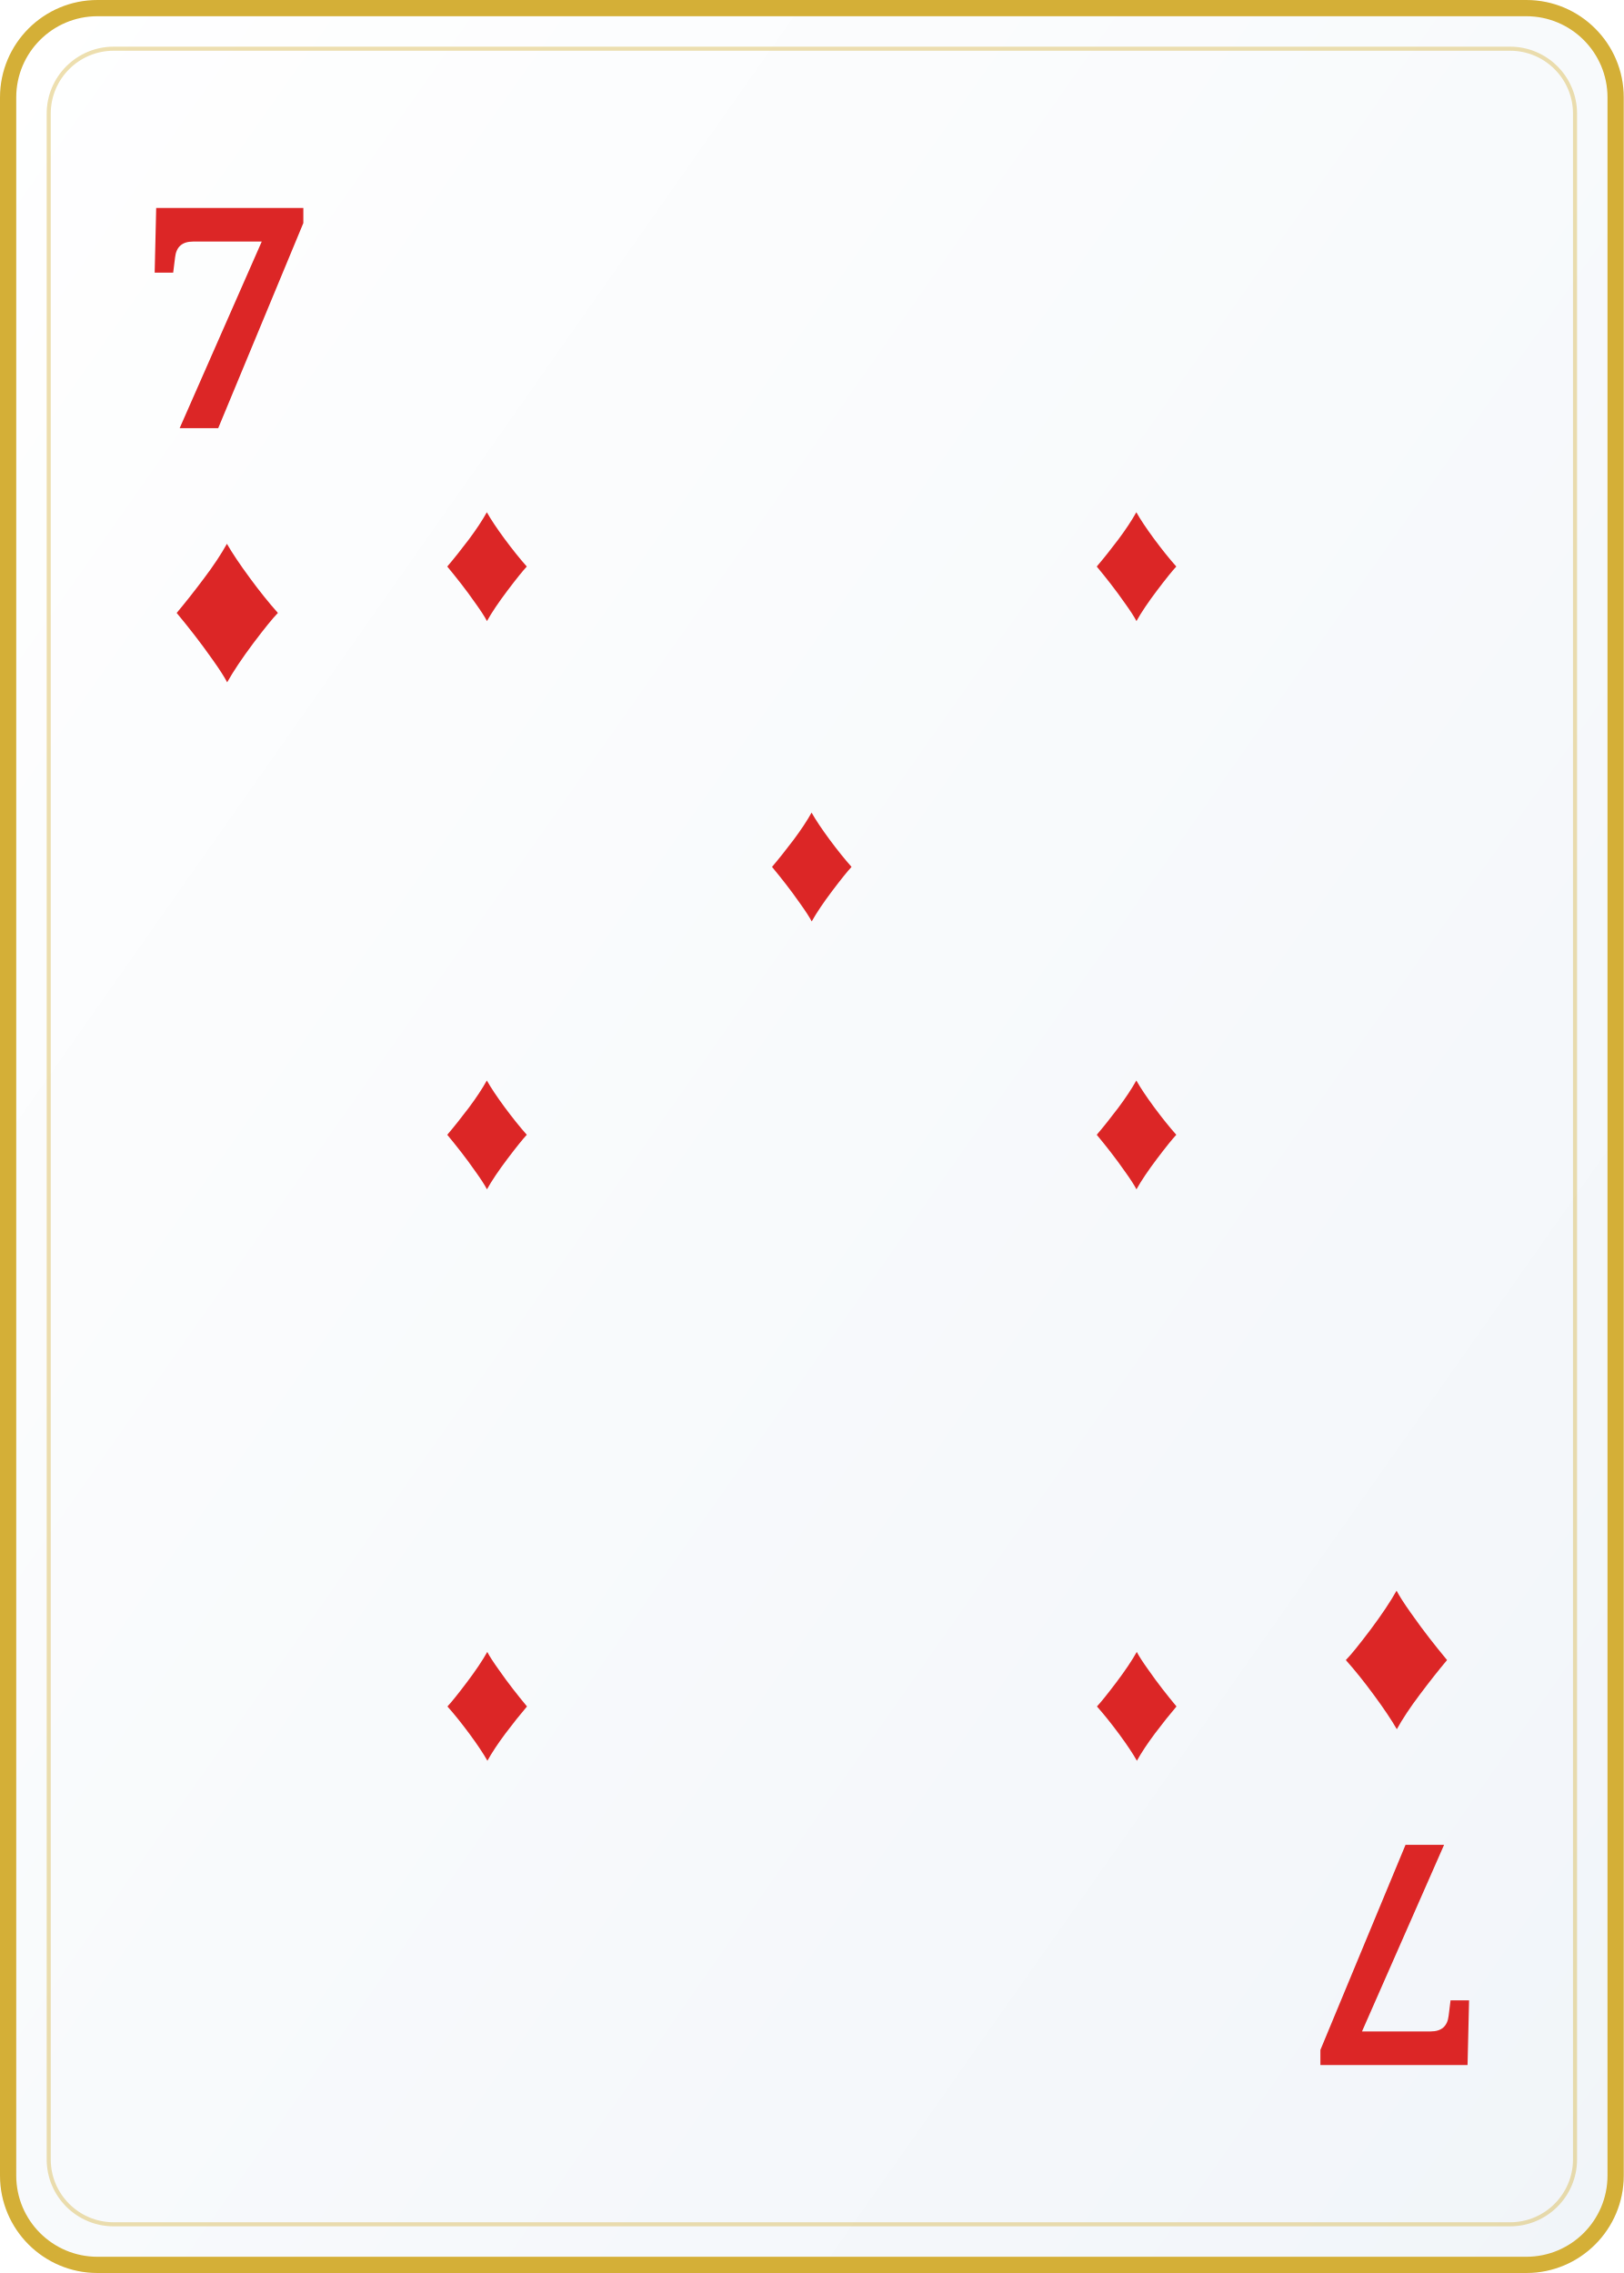
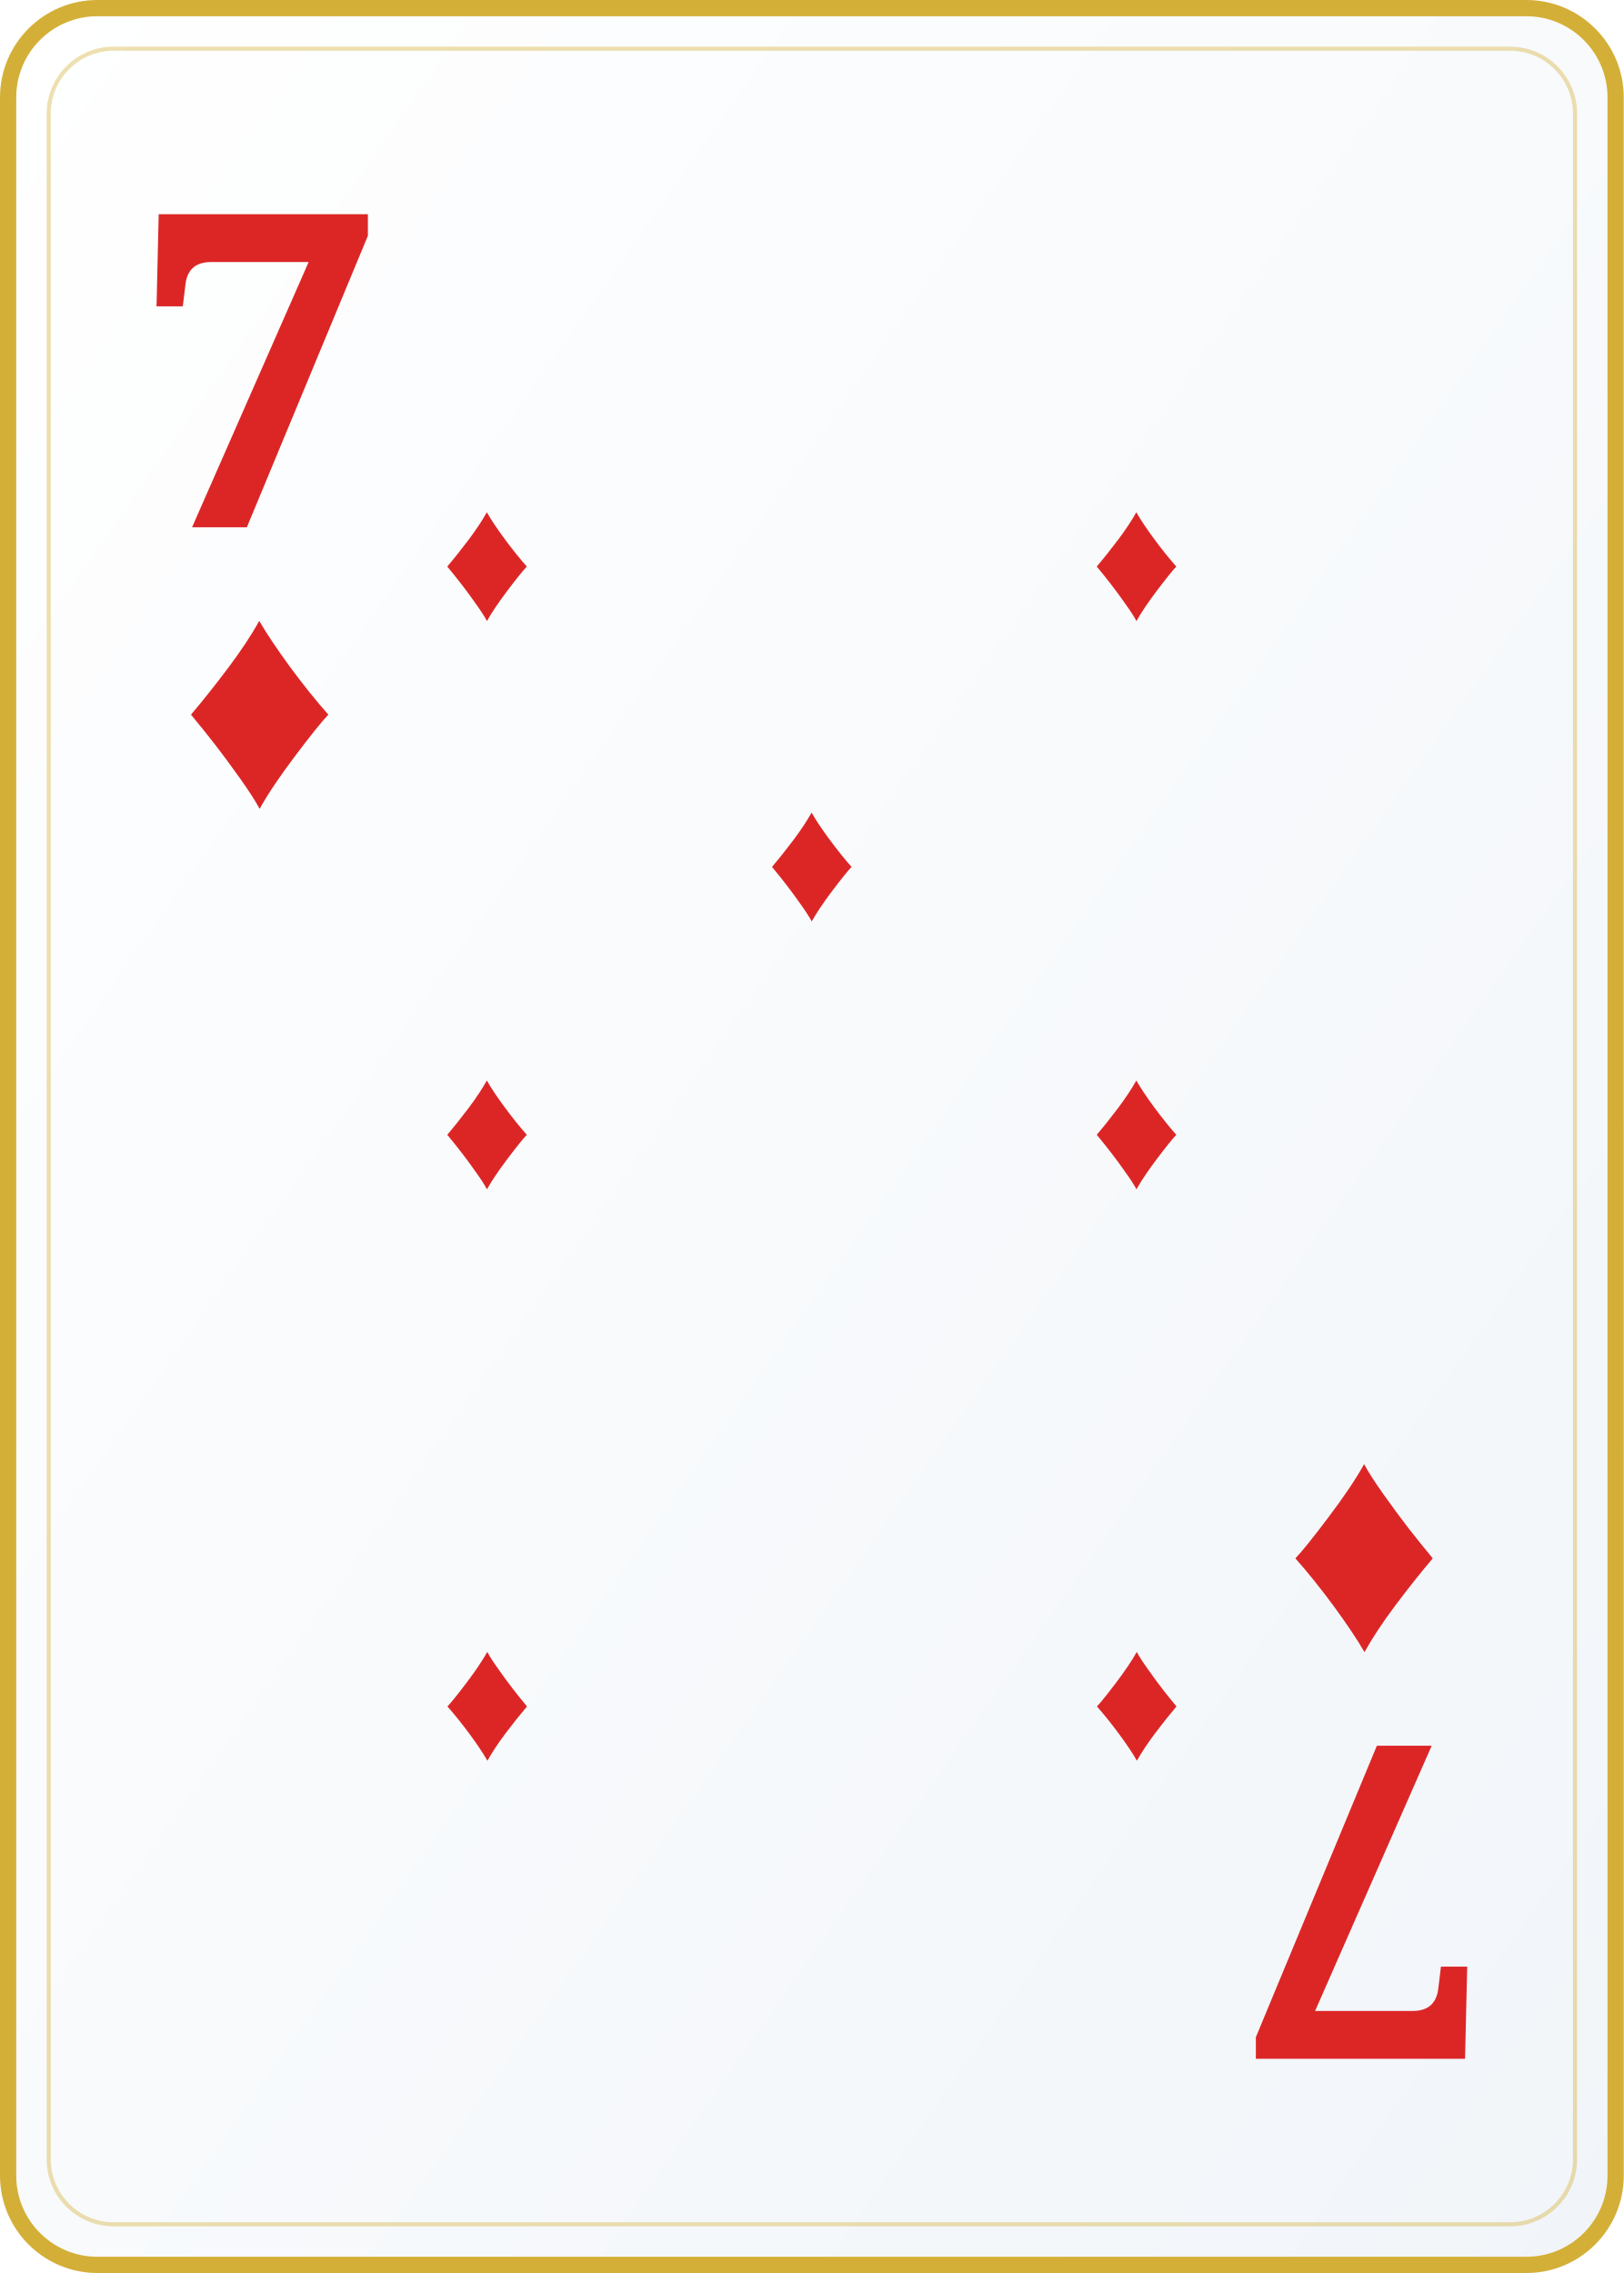
<svg xmlns="http://www.w3.org/2000/svg" viewBox="0 0 200 280" width="200" height="280">
  <defs>
    <linearGradient id="cardBg" x1="0%" y1="0%" x2="100%" y2="100%">
      <stop offset="0%" style="stop-color:#ffffff" />
      <stop offset="100%" style="stop-color:#f1f5f9" />
    </linearGradient>
  </defs>
  <rect width="200" height="280" rx="12" fill="url(#cardBg)" />
  <rect x="1" y="1" width="198" height="278" rx="11" fill="none" stroke="#d4af37" stroke-width="2" />
  <rect x="6" y="6" width="188" height="268" rx="8" fill="none" stroke="#d4af37" stroke-width="0.5" opacity="0.4" />
-   <text x="28" y="38" font-family="Georgia,serif" font-size="38" font-weight="900" fill="#dc2626" text-anchor="middle" dominant-baseline="central">7</text>
-   <text x="28" y="74" font-family="Arial,sans-serif" font-size="28" fill="#dc2626" text-anchor="middle" dominant-baseline="central">♦</text>
-   <text x="172" y="242" font-family="Georgia,serif" font-size="38" font-weight="900" fill="#dc2626" text-anchor="middle" dominant-baseline="central" transform="rotate(180,172,242)">7</text>
-   <text x="172" y="206" font-family="Arial,sans-serif" font-size="28" fill="#dc2626" text-anchor="middle" dominant-baseline="central" transform="rotate(180,172,206)">♦</text>
+   <text x="32" y="44" font-family="Georgia,serif" font-size="54" font-weight="900" fill="#dc2626" text-anchor="middle" dominant-baseline="central">7</text>
+   <text x="32" y="86" font-family="Arial,sans-serif" font-size="38" fill="#dc2626" text-anchor="middle" dominant-baseline="central">♦</text>
+   <text x="168" y="236" font-family="Georgia,serif" font-size="54" font-weight="900" fill="#dc2626" text-anchor="middle" dominant-baseline="central" transform="rotate(180,168,236)">7</text>
+   <text x="168" y="194" font-family="Arial,sans-serif" font-size="38" fill="#dc2626" text-anchor="middle" dominant-baseline="central" transform="rotate(180,168,194)">♦</text>
  <text x="60" y="70" font-family="Arial,sans-serif" font-size="22" fill="#dc2626" text-anchor="middle" dominant-baseline="middle">♦</text>
  <text x="140" y="70" font-family="Arial,sans-serif" font-size="22" fill="#dc2626" text-anchor="middle" dominant-baseline="middle">♦</text>
  <text x="60" y="140" font-family="Arial,sans-serif" font-size="22" fill="#dc2626" text-anchor="middle" dominant-baseline="middle">♦</text>
  <text x="140" y="140" font-family="Arial,sans-serif" font-size="22" fill="#dc2626" text-anchor="middle" dominant-baseline="middle">♦</text>
  <text x="100" y="107" font-family="Arial,sans-serif" font-size="22" fill="#dc2626" text-anchor="middle" dominant-baseline="middle">♦</text>
  <text x="60" y="210" font-family="Arial,sans-serif" font-size="22" fill="#dc2626" text-anchor="middle" dominant-baseline="middle" transform="rotate(180,60,210)">♦</text>
  <text x="140" y="210" font-family="Arial,sans-serif" font-size="22" fill="#dc2626" text-anchor="middle" dominant-baseline="middle" transform="rotate(180,140,210)">♦</text>
</svg>
